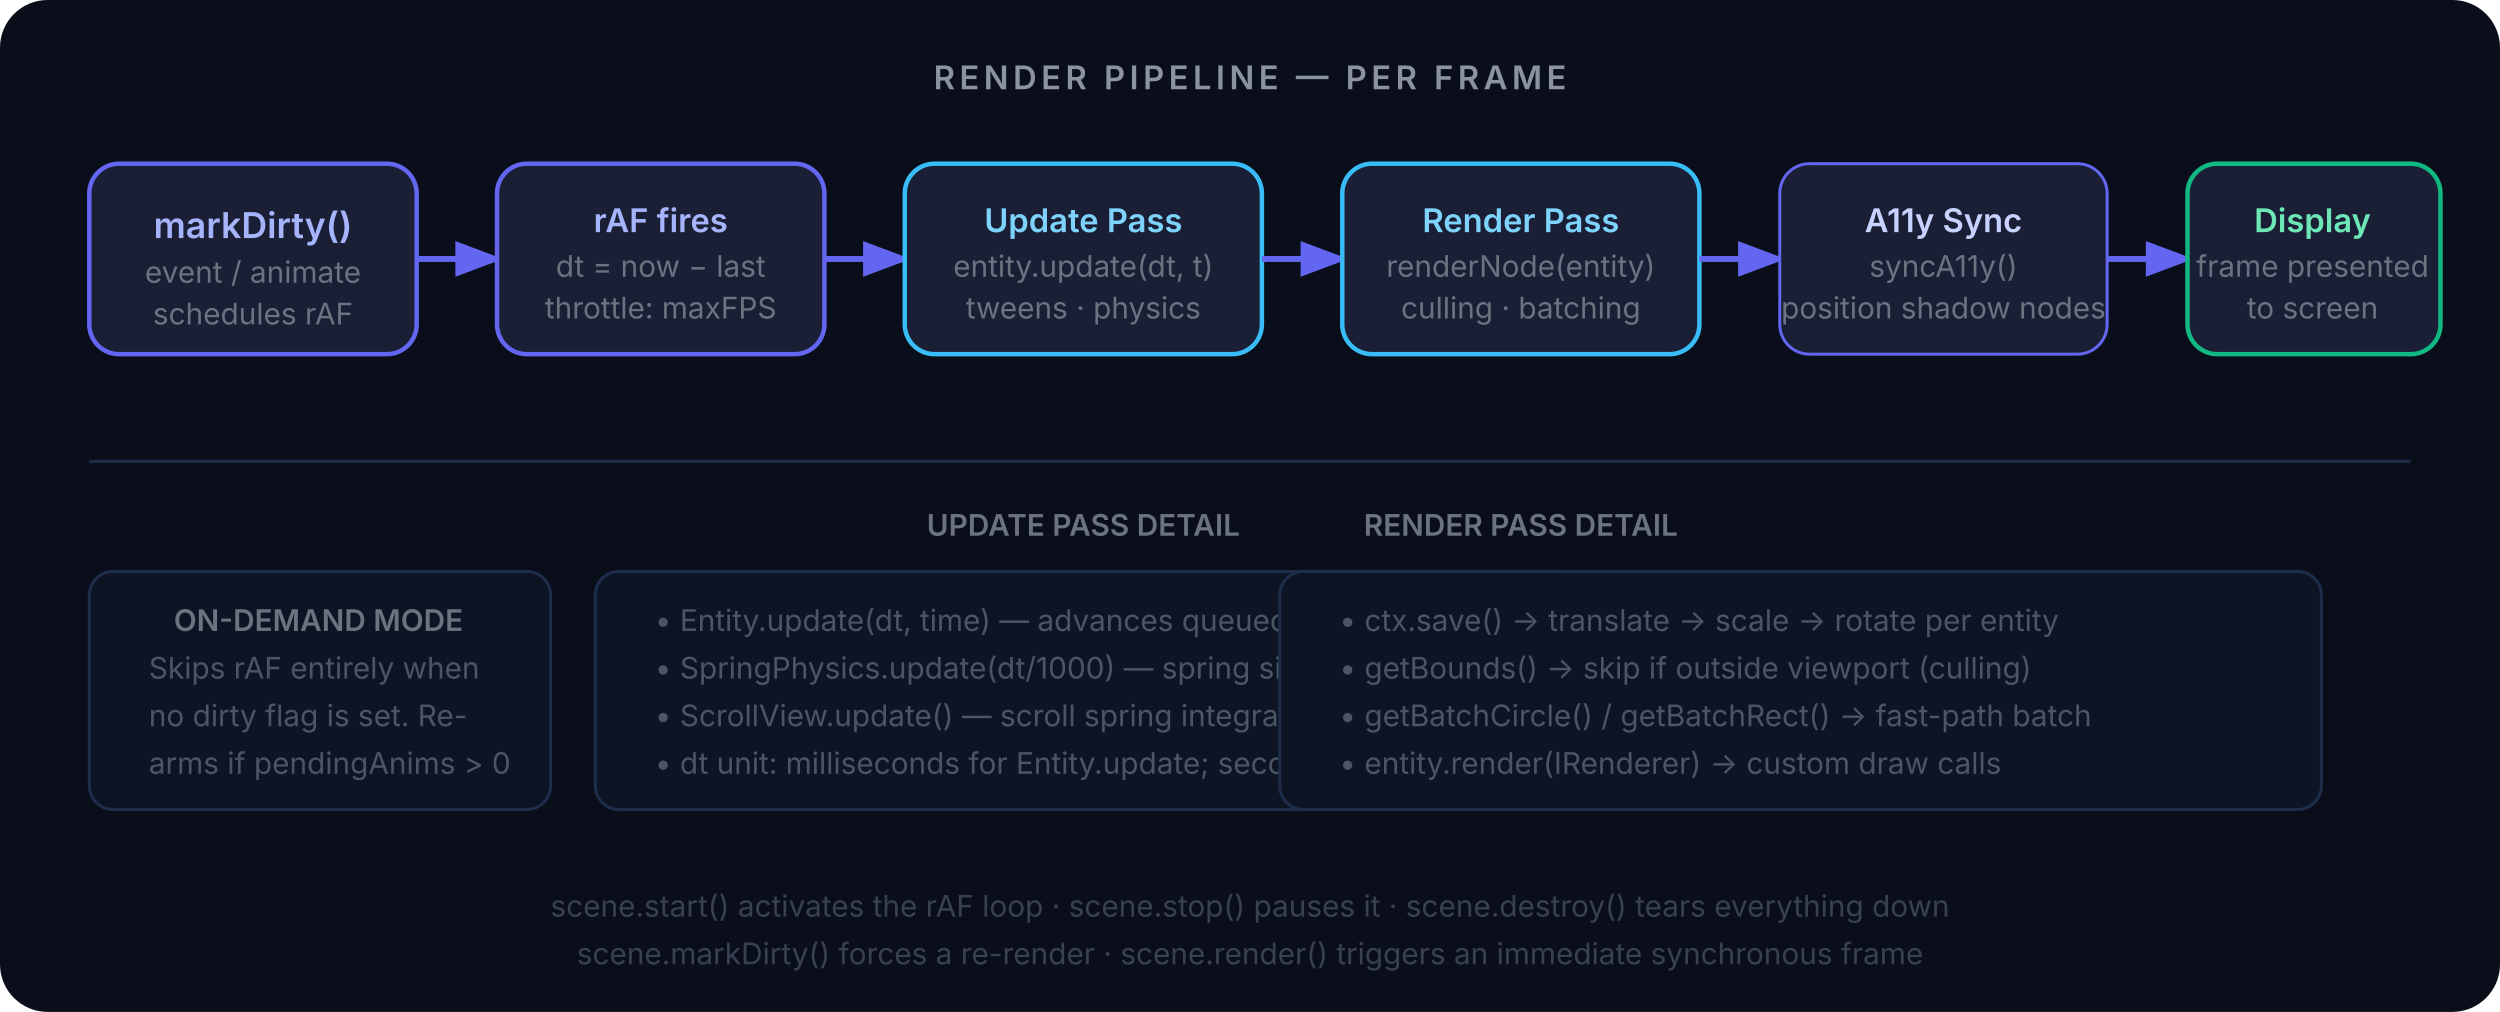
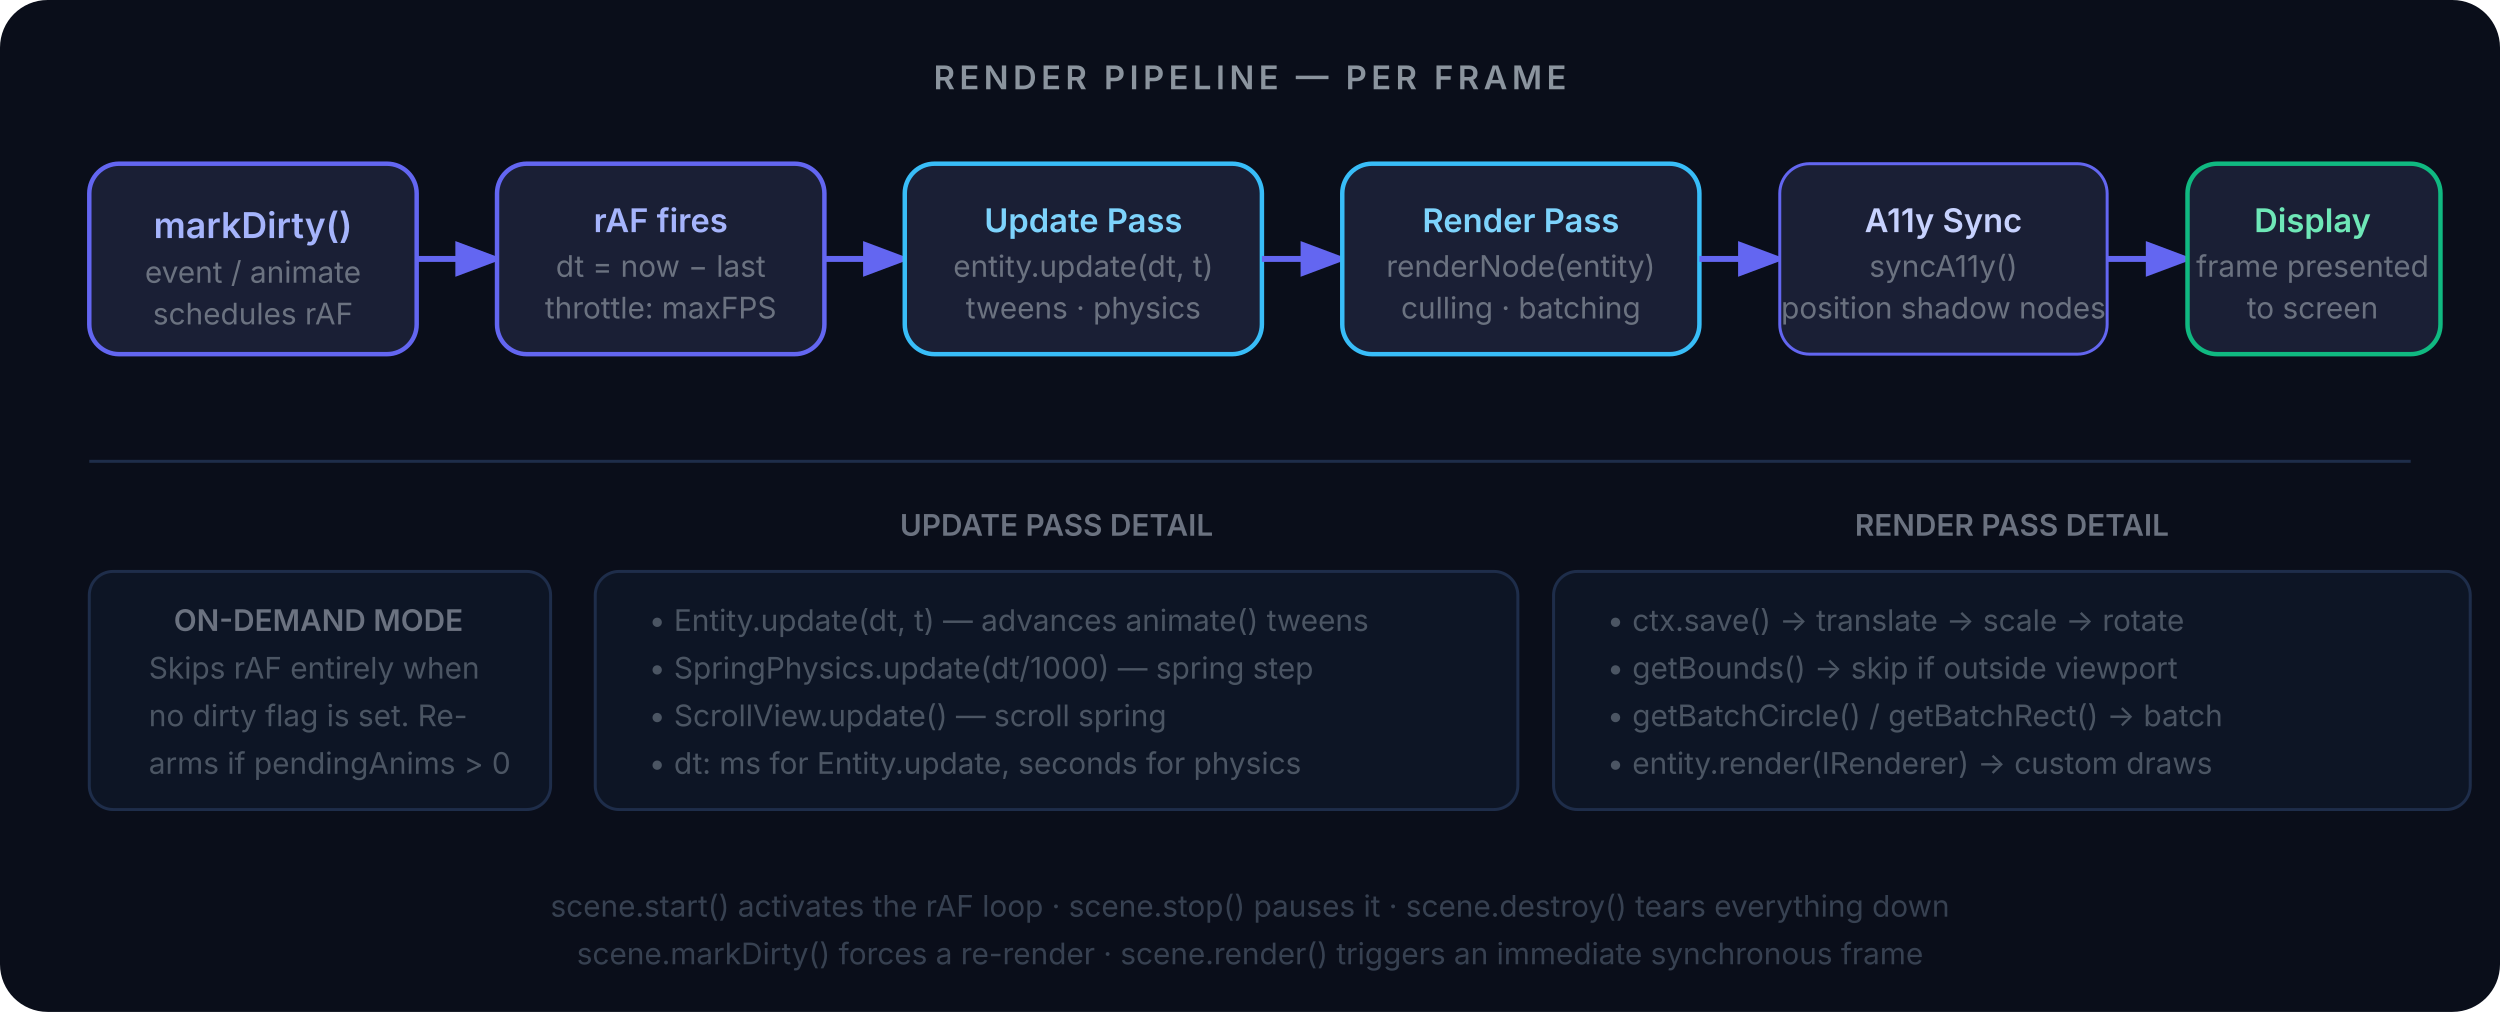
<svg xmlns="http://www.w3.org/2000/svg" viewBox="0 0 840 340" font-family="'Inter', system-ui, sans-serif">
  <defs>
    <marker id="arr" markerWidth="8" markerHeight="8" refX="6" refY="3" orient="auto">
      <path d="M0,0 L0,6 L8,3 z" fill="#6366f1" />
    </marker>
    <marker id="arr2" markerWidth="8" markerHeight="8" refX="6" refY="3" orient="auto">
      <path d="M0,0 L0,6 L8,3 z" fill="#8b949e" />
    </marker>
  </defs>
  <rect width="840" height="340" fill="#0a0e1a" rx="16" />
  <text x="420" y="30" fill="#8b949e" font-size="11" font-weight="600" text-anchor="middle" letter-spacing="1.5">RENDER PIPELINE — PER FRAME</text>
  <rect x="30" y="55" width="110" height="64" rx="10" fill="#1a1f35" stroke="#6366f1" stroke-width="1.5" />
  <text x="85" y="80" fill="#a5b4fc" font-size="12" font-weight="600" text-anchor="middle">markDirty()</text>
  <text x="85" y="95" fill="#6b7280" font-size="10" text-anchor="middle">event / animate</text>
  <text x="85" y="109" fill="#6b7280" font-size="10" text-anchor="middle">schedules rAF</text>
  <line x1="140" y1="87" x2="165" y2="87" stroke="#6366f1" stroke-width="2" marker-end="url(#arr)" />
  <rect x="167" y="55" width="110" height="64" rx="10" fill="#1a1f35" stroke="#6366f1" stroke-width="1.5" />
  <text x="222" y="78" fill="#a5b4fc" font-size="11" font-weight="600" text-anchor="middle">rAF fires</text>
  <text x="222" y="93" fill="#6b7280" font-size="10" text-anchor="middle">dt = now − last</text>
  <text x="222" y="107" fill="#6b7280" font-size="10" text-anchor="middle">throttle: maxFPS</text>
  <line x1="277" y1="87" x2="302" y2="87" stroke="#6366f1" stroke-width="2" marker-end="url(#arr)" />
  <rect x="304" y="55" width="120" height="64" rx="10" fill="#1a1f35" stroke="#38bdf8" stroke-width="1.5" />
  <text x="364" y="78" fill="#7dd3fc" font-size="11" font-weight="600" text-anchor="middle">Update Pass</text>
  <text x="364" y="93" fill="#6b7280" font-size="10" text-anchor="middle">entity.update(dt, t)</text>
  <text x="364" y="107" fill="#6b7280" font-size="10" text-anchor="middle">tweens · physics</text>
  <line x1="424" y1="87" x2="449" y2="87" stroke="#6366f1" stroke-width="2" marker-end="url(#arr)" />
  <rect x="451" y="55" width="120" height="64" rx="10" fill="#1a1f35" stroke="#38bdf8" stroke-width="1.5" />
  <text x="511" y="78" fill="#7dd3fc" font-size="11" font-weight="600" text-anchor="middle">Render Pass</text>
  <text x="511" y="93" fill="#6b7280" font-size="10" text-anchor="middle">renderNode(entity)</text>
  <text x="511" y="107" fill="#6b7280" font-size="10" text-anchor="middle">culling · batching</text>
  <line x1="571" y1="87" x2="596" y2="87" stroke="#6366f1" stroke-width="2" marker-end="url(#arr)" />
  <rect x="598" y="55" width="110" height="64" rx="10" fill="#1a1f35" stroke="#6366f1" stroke-width="1" />
  <text x="653" y="78" fill="#c7d2fe" font-size="11" font-weight="600" text-anchor="middle">A11y Sync</text>
  <text x="653" y="93" fill="#6b7280" font-size="10" text-anchor="middle">syncA11y()</text>
  <text x="653" y="107" fill="#6b7280" font-size="10" text-anchor="middle">position shadow nodes</text>
  <line x1="708" y1="87" x2="733" y2="87" stroke="#6366f1" stroke-width="2" marker-end="url(#arr)" />
  <rect x="735" y="55" width="85" height="64" rx="10" fill="#1a1f35" stroke="#10b981" stroke-width="1.5" />
  <text x="777" y="78" fill="#6ee7b7" font-size="11" font-weight="600" text-anchor="middle">Display</text>
  <text x="777" y="93" fill="#6b7280" font-size="10" text-anchor="middle">frame presented</text>
  <text x="777" y="107" fill="#6b7280" font-size="10" text-anchor="middle">to screen</text>
  <line x1="30" y1="155" x2="810" y2="155" stroke="#1e2d4a" stroke-width="1" />
-   <text x="364" y="180" fill="#6b7280" font-size="10" font-weight="600" text-anchor="middle">UPDATE PASS DETAIL</text>
-   <rect x="200" y="192" width="330" height="80" rx="8" fill="#0d1525" stroke="#1e2d4a" stroke-width="1" />
-   <text x="220" y="212" fill="#4b5563" font-size="10">• Entity.update(dt, time) — advances queued animate() tweens</text>
-   <text x="220" y="228" fill="#4b5563" font-size="10">• SpringPhysics.update(dt/1000) — spring simulation step</text>
-   <text x="220" y="244" fill="#4b5563" font-size="10">• ScrollView.update() — scroll spring integration</text>
-   <text x="220" y="260" fill="#4b5563" font-size="10">• dt unit: milliseconds for Entity.update; seconds for physics</text>
-   <text x="511" y="180" fill="#6b7280" font-size="10" font-weight="600" text-anchor="middle">RENDER PASS DETAIL</text>
-   <rect x="430" y="192" width="350" height="80" rx="8" fill="#0d1525" stroke="#1e2d4a" stroke-width="1" />
-   <text x="450" y="212" fill="#4b5563" font-size="10">• ctx.save() → translate → scale → rotate per entity</text>
-   <text x="450" y="228" fill="#4b5563" font-size="10">• getBounds() → skip if outside viewport (culling)</text>
-   <text x="450" y="244" fill="#4b5563" font-size="10">• getBatchCircle() / getBatchRect() → fast-path batch</text>
-   <text x="450" y="260" fill="#4b5563" font-size="10">• entity.render(IRenderer) → custom draw calls</text>
+   <text x="355" y="180" fill="#6b7280" font-size="10" font-weight="600" text-anchor="middle">UPDATE PASS DETAIL</text>
+   <rect x="200" y="192" width="310" height="80" rx="8" fill="#0d1525" stroke="#1e2d4a" stroke-width="1" />
+   <text x="218" y="212" fill="#4b5563" font-size="10">• Entity.update(dt, t) — advances animate() tweens</text>
+   <text x="218" y="228" fill="#4b5563" font-size="10">• SpringPhysics.update(dt/1000) — spring step</text>
+   <text x="218" y="244" fill="#4b5563" font-size="10">• ScrollView.update() — scroll spring</text>
+   <text x="218" y="260" fill="#4b5563" font-size="10">• dt: ms for Entity.update, seconds for physics</text>
+   <text x="676" y="180" fill="#6b7280" font-size="10" font-weight="600" text-anchor="middle">RENDER PASS DETAIL</text>
+   <rect x="522" y="192" width="308" height="80" rx="8" fill="#0d1525" stroke="#1e2d4a" stroke-width="1" />
+   <text x="540" y="212" fill="#4b5563" font-size="10">• ctx.save() → translate → scale → rotate</text>
+   <text x="540" y="228" fill="#4b5563" font-size="10">• getBounds() → skip if outside viewport</text>
+   <text x="540" y="244" fill="#4b5563" font-size="10">• getBatchCircle() / getBatchRect() → batch</text>
+   <text x="540" y="260" fill="#4b5563" font-size="10">• entity.render(IRenderer) → custom draws</text>
  <rect x="30" y="192" width="155" height="80" rx="8" fill="#0d1525" stroke="#1e2d4a" stroke-width="1" />
  <text x="107" y="212" fill="#6b7280" font-size="10" font-weight="600" text-anchor="middle">ON-DEMAND MODE</text>
  <text x="50" y="228" fill="#4b5563" font-size="10">Skips rAF entirely when</text>
  <text x="50" y="244" fill="#4b5563" font-size="10">no dirty flag is set. Re-</text>
  <text x="50" y="260" fill="#4b5563" font-size="10">arms if pendingAnims &gt; 0</text>
  <text x="420" y="308" fill="#374151" font-size="10" text-anchor="middle">
    scene.start() activates the rAF loop · scene.stop() pauses it · scene.destroy() tears everything down
  </text>
  <text x="420" y="324" fill="#374151" font-size="10" text-anchor="middle">
    scene.markDirty() forces a re-render · scene.render() triggers an immediate synchronous frame
  </text>
</svg>
